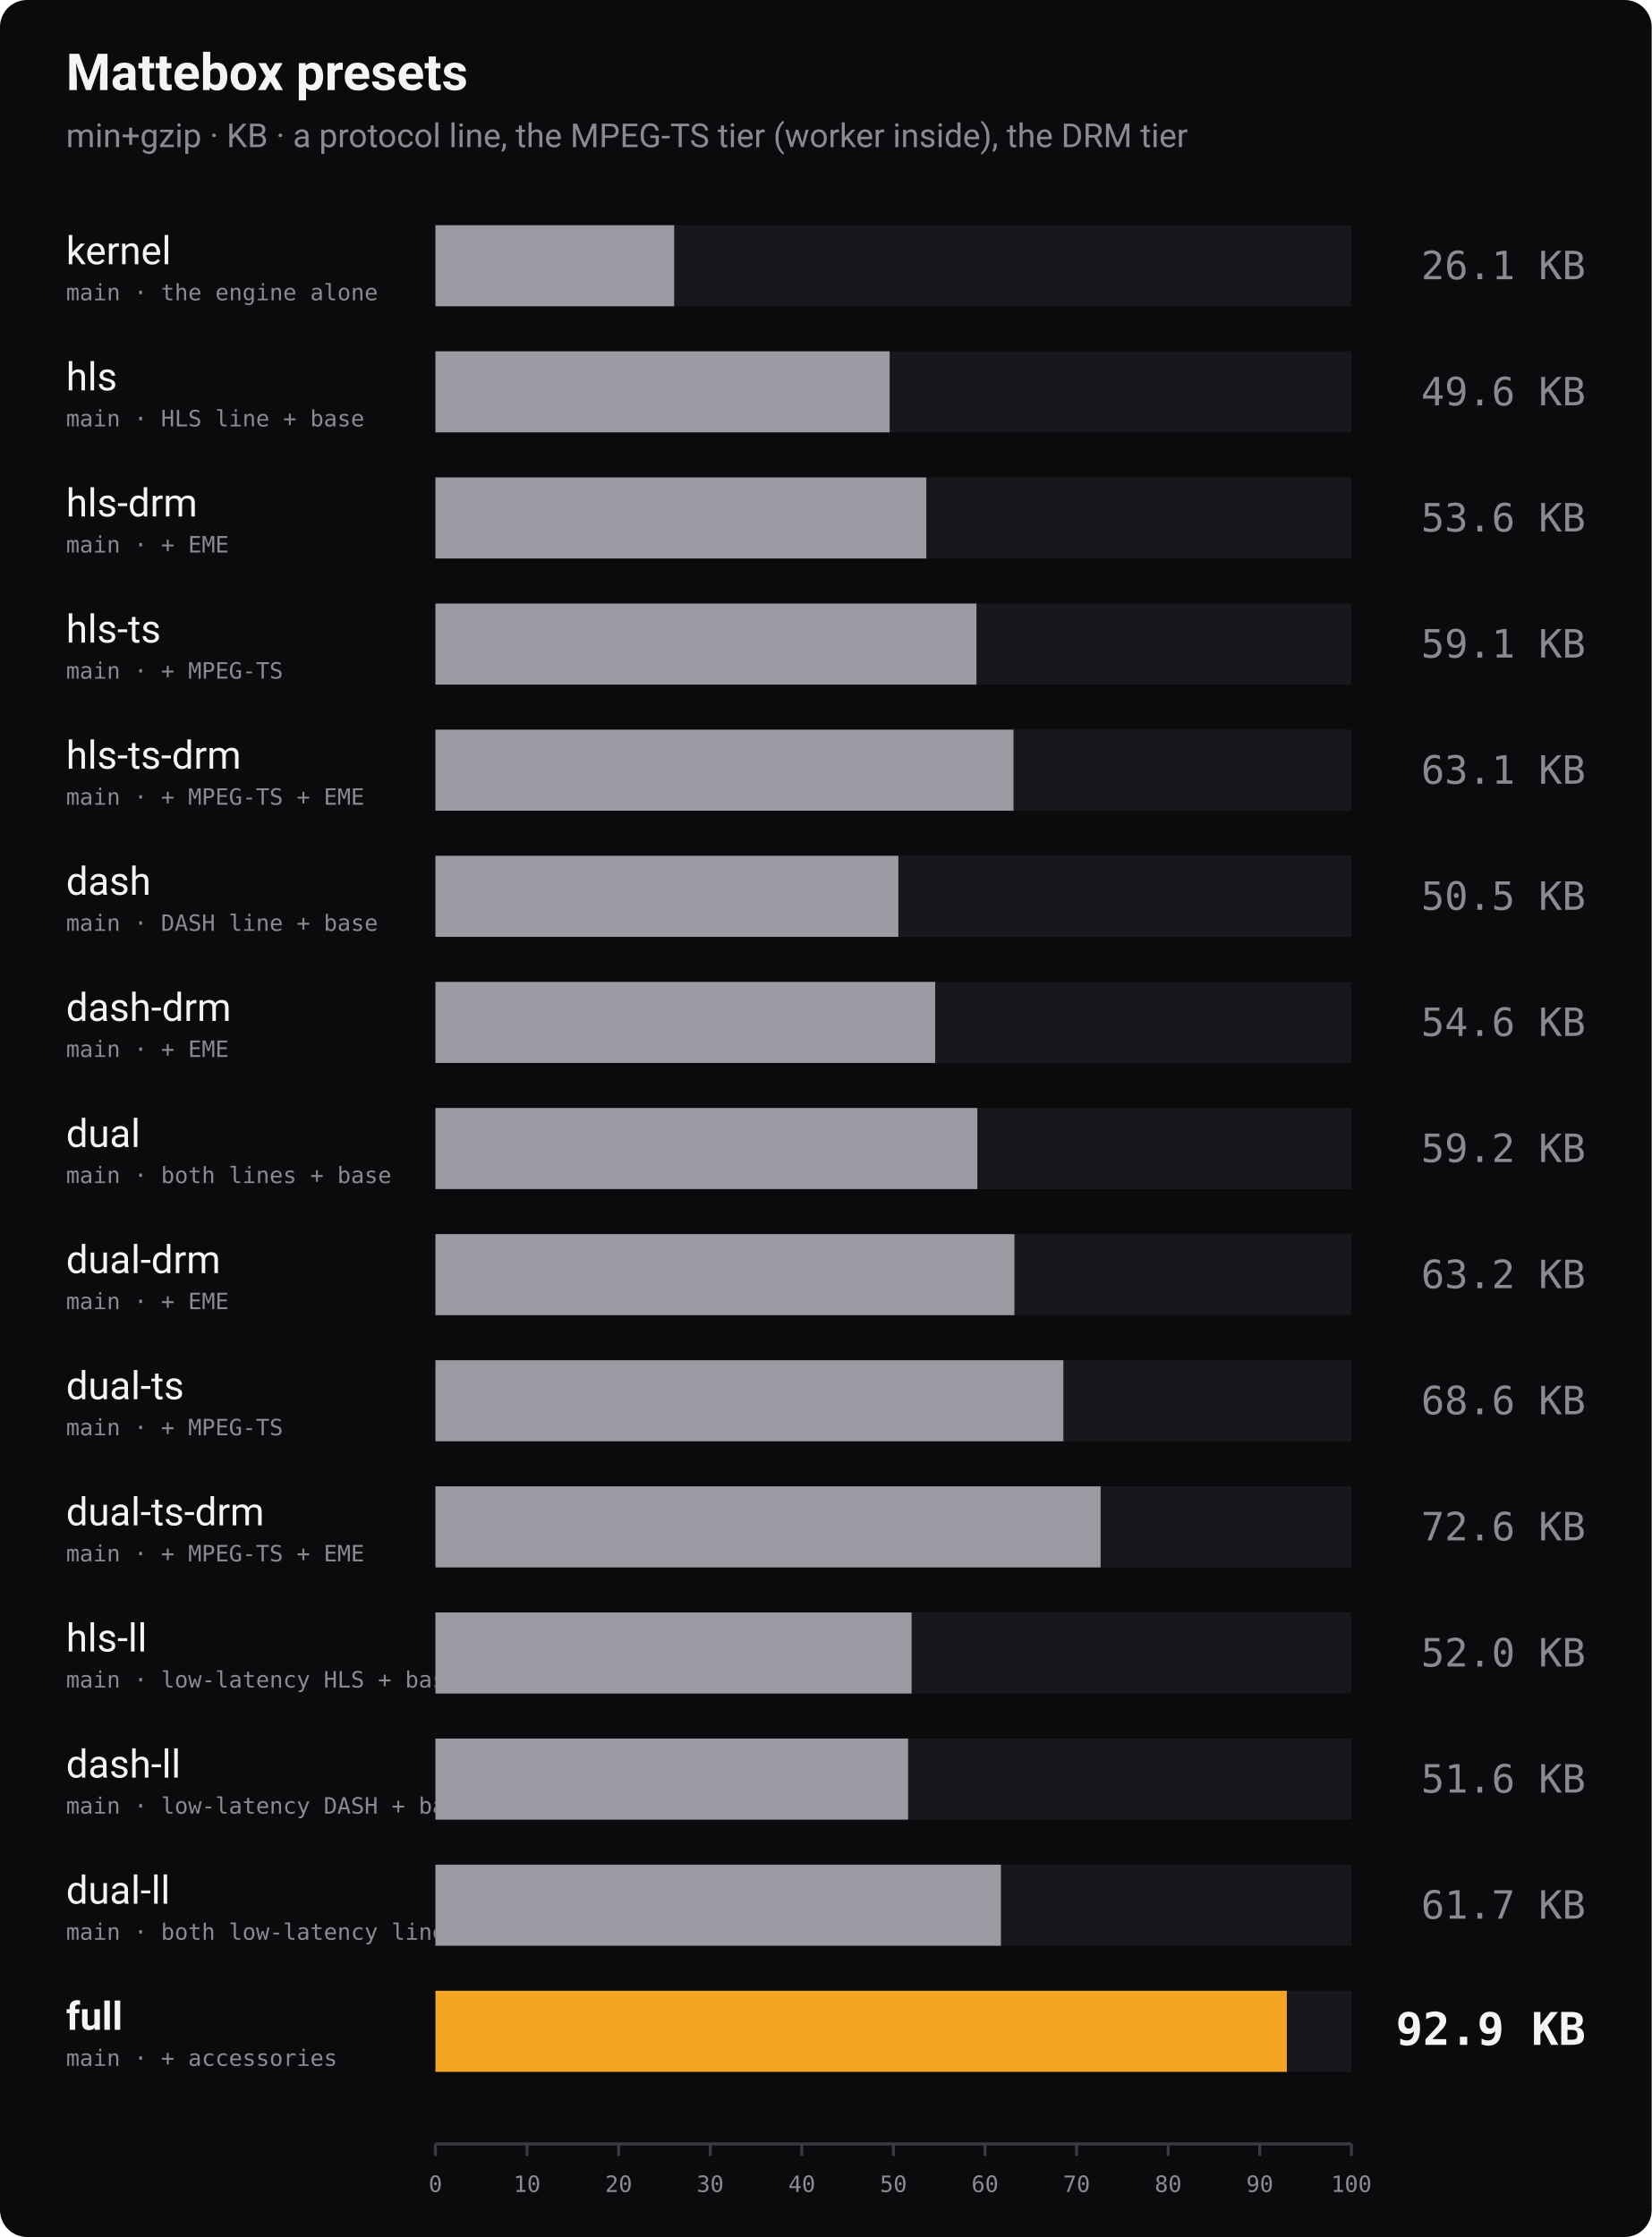
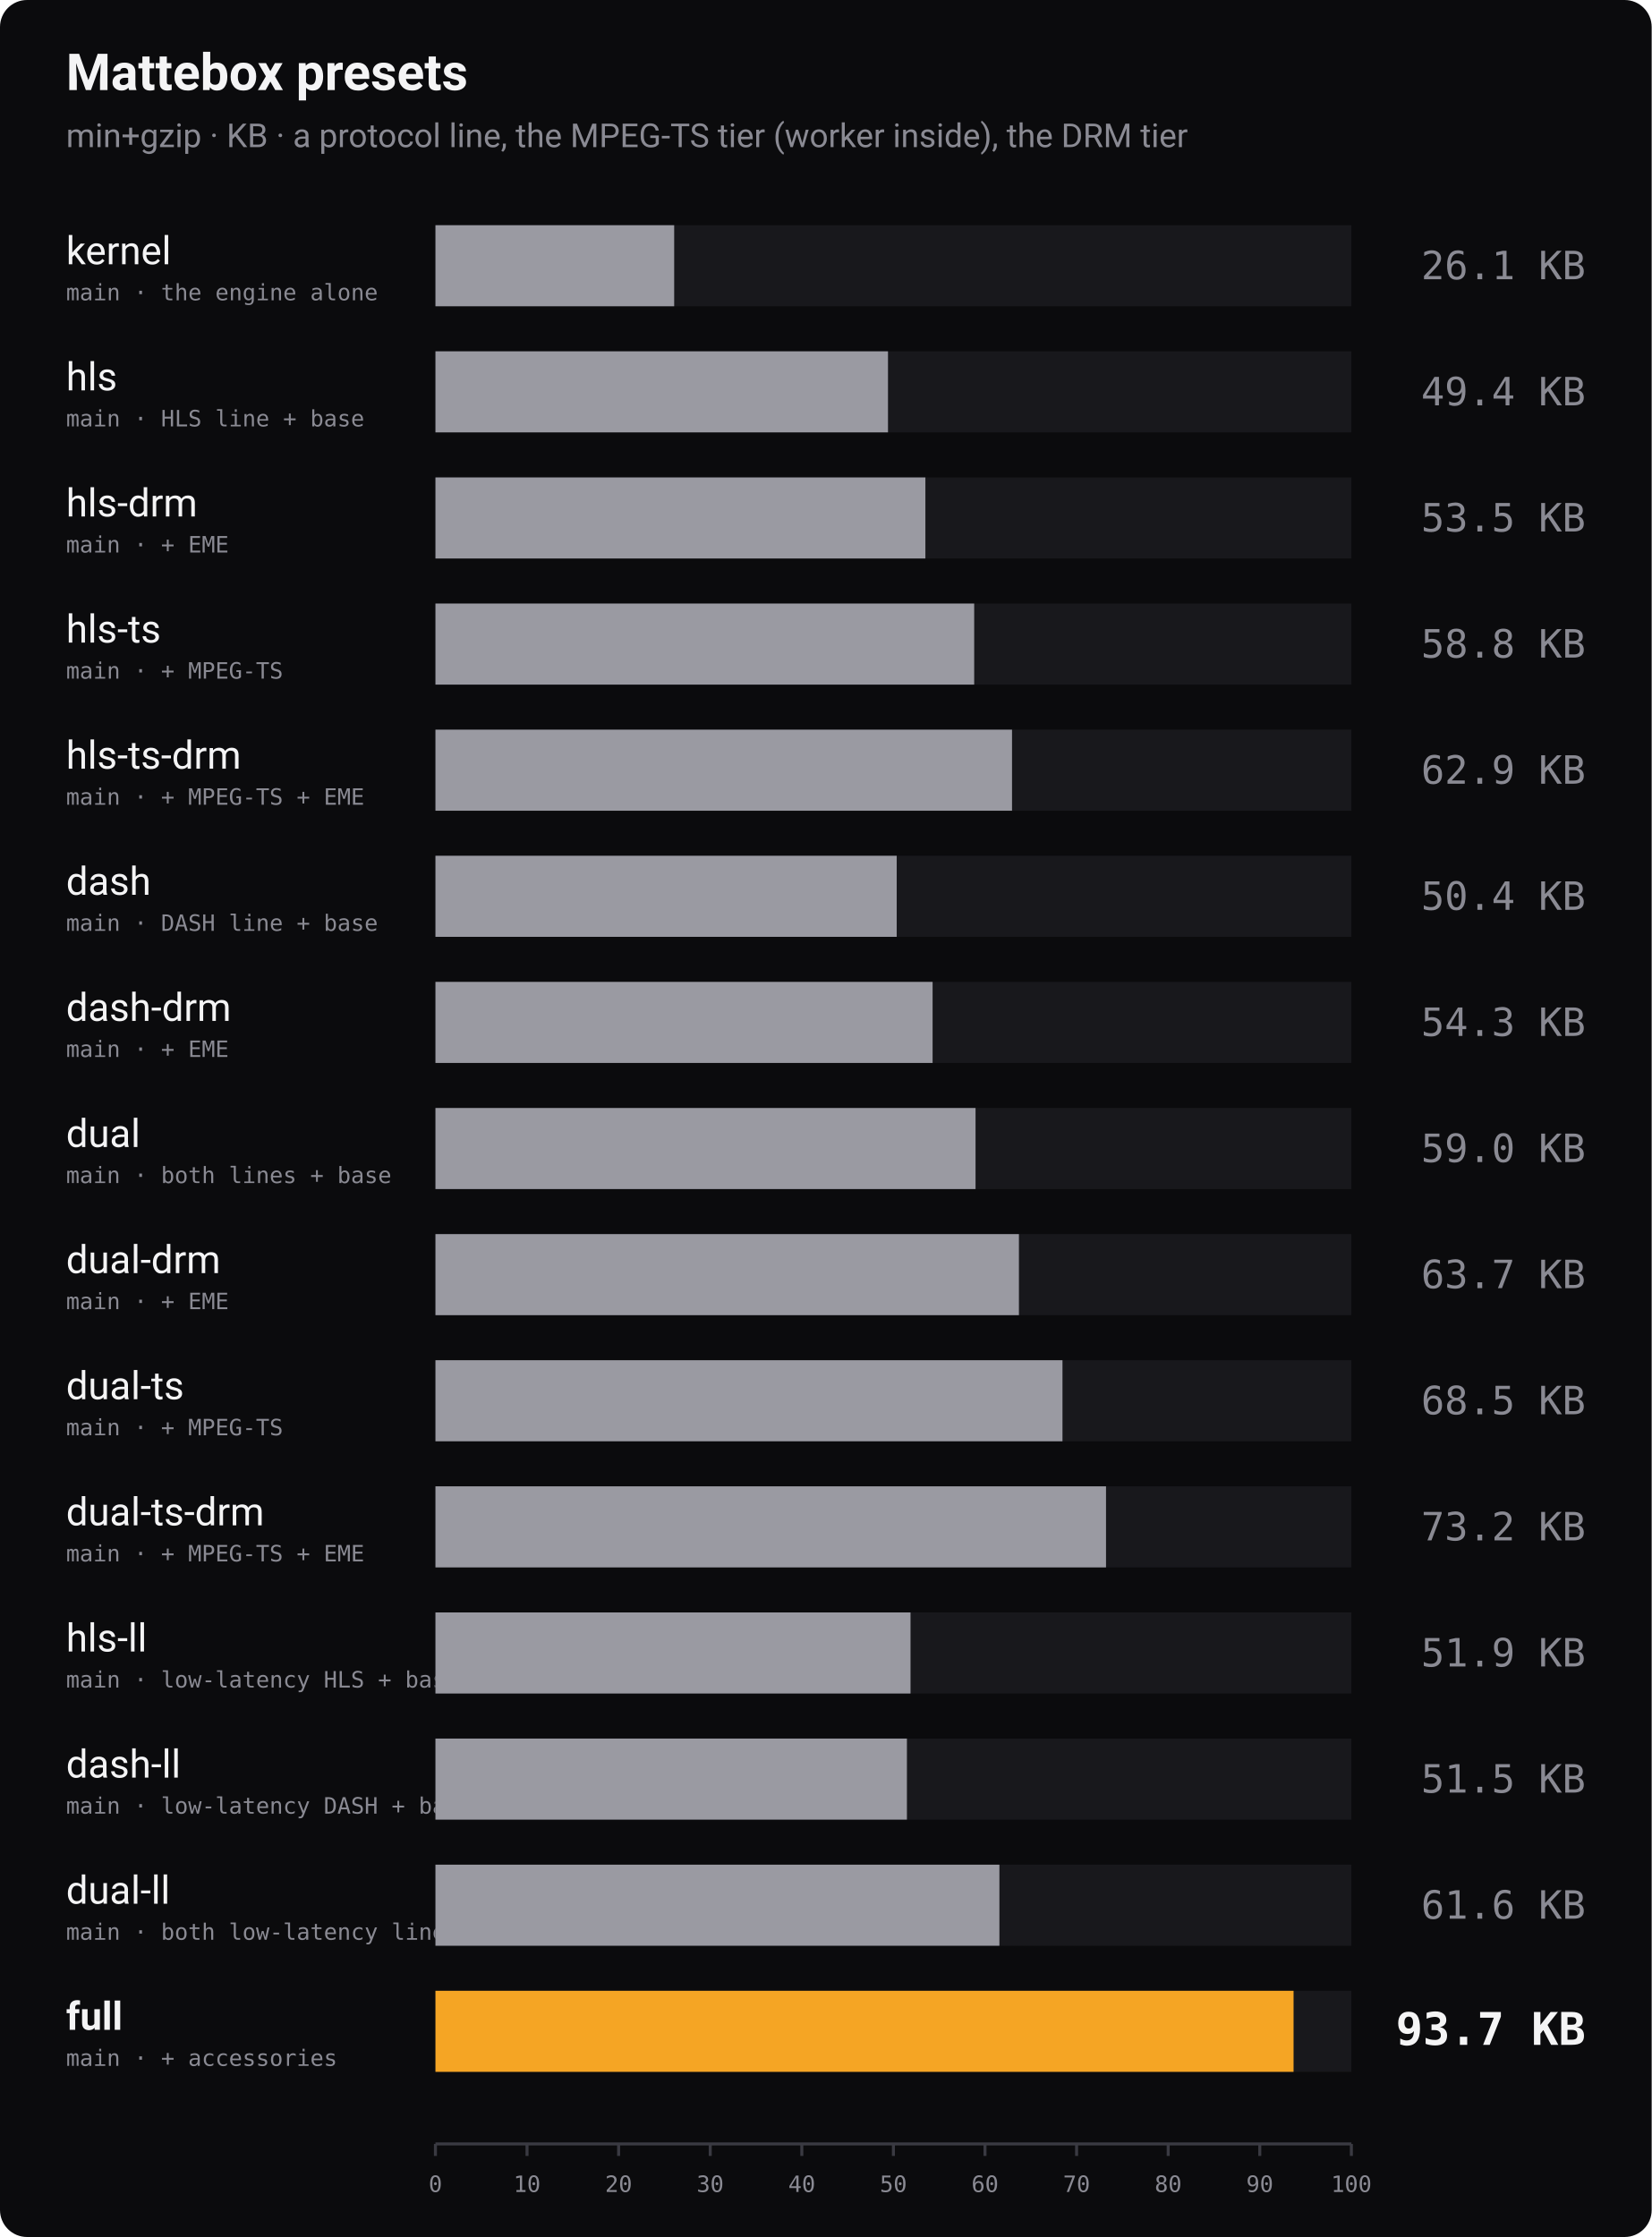
<svg xmlns="http://www.w3.org/2000/svg" width="1100" height="1490" viewBox="0 0 1100 1490" role="img" aria-label="Bundle size of every Mattebox preset, min+gzip">
  <rect width="1100" height="1490" rx="18" fill="#0b0b0d" />
  <text x="44" y="60" font-family="-apple-system, 'Segoe UI', Roboto, Helvetica, Arial, sans-serif" font-size="34" font-weight="700" fill="#f4f4f5">Mattebox presets</text>
  <text x="44" y="98" font-family="-apple-system, 'Segoe UI', Roboto, Helvetica, Arial, sans-serif" font-size="22" fill="#8a8a93">min+gzip · KB · a protocol line, the MPEG-TS tier (worker inside), the DRM tier</text>
  <text x="44" y="176" font-family="-apple-system, 'Segoe UI', Roboto, Helvetica, Arial, sans-serif" font-size="26" font-weight="400" fill="#f4f4f5">kernel</text>
  <text x="44" y="200" font-family="ui-monospace, 'SF Mono', Menlo, Consolas, monospace" font-size="15" fill="#8a8a93">main · the engine alone</text>
  <rect x="290" y="150" width="610" height="54" fill="#18181c" />
  <rect x="290" y="150" width="159.0" height="54" fill="#9a9aa2" />
  <text x="1056" y="186" text-anchor="end" font-family="ui-monospace, 'SF Mono', Menlo, Consolas, monospace" font-size="26" font-weight="400" fill="#8a8a93">26.1 KB</text>
  <text x="44" y="260" font-family="-apple-system, 'Segoe UI', Roboto, Helvetica, Arial, sans-serif" font-size="26" font-weight="400" fill="#f4f4f5">hls</text>
  <text x="44" y="284" font-family="ui-monospace, 'SF Mono', Menlo, Consolas, monospace" font-size="15" fill="#8a8a93">main · HLS line + base</text>
  <rect x="290" y="234" width="610" height="54" fill="#18181c" />
-   <rect x="290" y="234" width="302.5" height="54" fill="#9a9aa2" />
-   <text x="1056" y="270" text-anchor="end" font-family="ui-monospace, 'SF Mono', Menlo, Consolas, monospace" font-size="26" font-weight="400" fill="#8a8a93">49.6 KB</text>
+   <rect x="290" y="234" width="301.4" height="54" fill="#9a9aa2" />
+   <text x="1056" y="270" text-anchor="end" font-family="ui-monospace, 'SF Mono', Menlo, Consolas, monospace" font-size="26" font-weight="400" fill="#8a8a93">49.4 KB</text>
  <text x="44" y="344" font-family="-apple-system, 'Segoe UI', Roboto, Helvetica, Arial, sans-serif" font-size="26" font-weight="400" fill="#f4f4f5">hls-drm</text>
  <text x="44" y="368" font-family="ui-monospace, 'SF Mono', Menlo, Consolas, monospace" font-size="15" fill="#8a8a93">main · + EME</text>
  <rect x="290" y="318" width="610" height="54" fill="#18181c" />
-   <rect x="290" y="318" width="326.9" height="54" fill="#9a9aa2" />
-   <text x="1056" y="354" text-anchor="end" font-family="ui-monospace, 'SF Mono', Menlo, Consolas, monospace" font-size="26" font-weight="400" fill="#8a8a93">53.6 KB</text>
+   <rect x="290" y="318" width="326.3" height="54" fill="#9a9aa2" />
+   <text x="1056" y="354" text-anchor="end" font-family="ui-monospace, 'SF Mono', Menlo, Consolas, monospace" font-size="26" font-weight="400" fill="#8a8a93">53.5 KB</text>
  <text x="44" y="428" font-family="-apple-system, 'Segoe UI', Roboto, Helvetica, Arial, sans-serif" font-size="26" font-weight="400" fill="#f4f4f5">hls-ts</text>
  <text x="44" y="452" font-family="ui-monospace, 'SF Mono', Menlo, Consolas, monospace" font-size="15" fill="#8a8a93">main · + MPEG-TS</text>
  <rect x="290" y="402" width="610" height="54" fill="#18181c" />
-   <rect x="290" y="402" width="360.3" height="54" fill="#9a9aa2" />
-   <text x="1056" y="438" text-anchor="end" font-family="ui-monospace, 'SF Mono', Menlo, Consolas, monospace" font-size="26" font-weight="400" fill="#8a8a93">59.1 KB</text>
+   <rect x="290" y="402" width="358.8" height="54" fill="#9a9aa2" />
+   <text x="1056" y="438" text-anchor="end" font-family="ui-monospace, 'SF Mono', Menlo, Consolas, monospace" font-size="26" font-weight="400" fill="#8a8a93">58.8 KB</text>
  <text x="44" y="512" font-family="-apple-system, 'Segoe UI', Roboto, Helvetica, Arial, sans-serif" font-size="26" font-weight="400" fill="#f4f4f5">hls-ts-drm</text>
  <text x="44" y="536" font-family="ui-monospace, 'SF Mono', Menlo, Consolas, monospace" font-size="15" fill="#8a8a93">main · + MPEG-TS + EME</text>
  <rect x="290" y="486" width="610" height="54" fill="#18181c" />
-   <rect x="290" y="486" width="385.0" height="54" fill="#9a9aa2" />
-   <text x="1056" y="522" text-anchor="end" font-family="ui-monospace, 'SF Mono', Menlo, Consolas, monospace" font-size="26" font-weight="400" fill="#8a8a93">63.1 KB</text>
+   <rect x="290" y="486" width="384.0" height="54" fill="#9a9aa2" />
+   <text x="1056" y="522" text-anchor="end" font-family="ui-monospace, 'SF Mono', Menlo, Consolas, monospace" font-size="26" font-weight="400" fill="#8a8a93">62.9 KB</text>
  <text x="44" y="596" font-family="-apple-system, 'Segoe UI', Roboto, Helvetica, Arial, sans-serif" font-size="26" font-weight="400" fill="#f4f4f5">dash</text>
  <text x="44" y="620" font-family="ui-monospace, 'SF Mono', Menlo, Consolas, monospace" font-size="15" fill="#8a8a93">main · DASH line + base</text>
  <rect x="290" y="570" width="610" height="54" fill="#18181c" />
-   <rect x="290" y="570" width="308.3" height="54" fill="#9a9aa2" />
-   <text x="1056" y="606" text-anchor="end" font-family="ui-monospace, 'SF Mono', Menlo, Consolas, monospace" font-size="26" font-weight="400" fill="#8a8a93">50.5 KB</text>
+   <rect x="290" y="570" width="307.2" height="54" fill="#9a9aa2" />
+   <text x="1056" y="606" text-anchor="end" font-family="ui-monospace, 'SF Mono', Menlo, Consolas, monospace" font-size="26" font-weight="400" fill="#8a8a93">50.4 KB</text>
  <text x="44" y="680" font-family="-apple-system, 'Segoe UI', Roboto, Helvetica, Arial, sans-serif" font-size="26" font-weight="400" fill="#f4f4f5">dash-drm</text>
  <text x="44" y="704" font-family="ui-monospace, 'SF Mono', Menlo, Consolas, monospace" font-size="15" fill="#8a8a93">main · + EME</text>
  <rect x="290" y="654" width="610" height="54" fill="#18181c" />
-   <rect x="290" y="654" width="332.8" height="54" fill="#9a9aa2" />
-   <text x="1056" y="690" text-anchor="end" font-family="ui-monospace, 'SF Mono', Menlo, Consolas, monospace" font-size="26" font-weight="400" fill="#8a8a93">54.6 KB</text>
+   <rect x="290" y="654" width="331.1" height="54" fill="#9a9aa2" />
+   <text x="1056" y="690" text-anchor="end" font-family="ui-monospace, 'SF Mono', Menlo, Consolas, monospace" font-size="26" font-weight="400" fill="#8a8a93">54.3 KB</text>
  <text x="44" y="764" font-family="-apple-system, 'Segoe UI', Roboto, Helvetica, Arial, sans-serif" font-size="26" font-weight="400" fill="#f4f4f5">dual</text>
  <text x="44" y="788" font-family="ui-monospace, 'SF Mono', Menlo, Consolas, monospace" font-size="15" fill="#8a8a93">main · both lines + base</text>
  <rect x="290" y="738" width="610" height="54" fill="#18181c" />
-   <rect x="290" y="738" width="360.9" height="54" fill="#9a9aa2" />
-   <text x="1056" y="774" text-anchor="end" font-family="ui-monospace, 'SF Mono', Menlo, Consolas, monospace" font-size="26" font-weight="400" fill="#8a8a93">59.2 KB</text>
+   <rect x="290" y="738" width="359.7" height="54" fill="#9a9aa2" />
+   <text x="1056" y="774" text-anchor="end" font-family="ui-monospace, 'SF Mono', Menlo, Consolas, monospace" font-size="26" font-weight="400" fill="#8a8a93">59.0 KB</text>
  <text x="44" y="848" font-family="-apple-system, 'Segoe UI', Roboto, Helvetica, Arial, sans-serif" font-size="26" font-weight="400" fill="#f4f4f5">dual-drm</text>
  <text x="44" y="872" font-family="ui-monospace, 'SF Mono', Menlo, Consolas, monospace" font-size="15" fill="#8a8a93">main · + EME</text>
  <rect x="290" y="822" width="610" height="54" fill="#18181c" />
-   <rect x="290" y="822" width="385.6" height="54" fill="#9a9aa2" />
-   <text x="1056" y="858" text-anchor="end" font-family="ui-monospace, 'SF Mono', Menlo, Consolas, monospace" font-size="26" font-weight="400" fill="#8a8a93">63.2 KB</text>
+   <rect x="290" y="822" width="388.6" height="54" fill="#9a9aa2" />
+   <text x="1056" y="858" text-anchor="end" font-family="ui-monospace, 'SF Mono', Menlo, Consolas, monospace" font-size="26" font-weight="400" fill="#8a8a93">63.7 KB</text>
  <text x="44" y="932" font-family="-apple-system, 'Segoe UI', Roboto, Helvetica, Arial, sans-serif" font-size="26" font-weight="400" fill="#f4f4f5">dual-ts</text>
  <text x="44" y="956" font-family="ui-monospace, 'SF Mono', Menlo, Consolas, monospace" font-size="15" fill="#8a8a93">main · + MPEG-TS</text>
  <rect x="290" y="906" width="610" height="54" fill="#18181c" />
-   <rect x="290" y="906" width="418.2" height="54" fill="#9a9aa2" />
-   <text x="1056" y="942" text-anchor="end" font-family="ui-monospace, 'SF Mono', Menlo, Consolas, monospace" font-size="26" font-weight="400" fill="#8a8a93">68.6 KB</text>
+   <rect x="290" y="906" width="417.6" height="54" fill="#9a9aa2" />
+   <text x="1056" y="942" text-anchor="end" font-family="ui-monospace, 'SF Mono', Menlo, Consolas, monospace" font-size="26" font-weight="400" fill="#8a8a93">68.5 KB</text>
  <text x="44" y="1016" font-family="-apple-system, 'Segoe UI', Roboto, Helvetica, Arial, sans-serif" font-size="26" font-weight="400" fill="#f4f4f5">dual-ts-drm</text>
  <text x="44" y="1040" font-family="ui-monospace, 'SF Mono', Menlo, Consolas, monospace" font-size="15" fill="#8a8a93">main · + MPEG-TS + EME</text>
  <rect x="290" y="990" width="610" height="54" fill="#18181c" />
-   <rect x="290" y="990" width="443.0" height="54" fill="#9a9aa2" />
-   <text x="1056" y="1026" text-anchor="end" font-family="ui-monospace, 'SF Mono', Menlo, Consolas, monospace" font-size="26" font-weight="400" fill="#8a8a93">72.6 KB</text>
+   <rect x="290" y="990" width="446.6" height="54" fill="#9a9aa2" />
+   <text x="1056" y="1026" text-anchor="end" font-family="ui-monospace, 'SF Mono', Menlo, Consolas, monospace" font-size="26" font-weight="400" fill="#8a8a93">73.2 KB</text>
  <text x="44" y="1100" font-family="-apple-system, 'Segoe UI', Roboto, Helvetica, Arial, sans-serif" font-size="26" font-weight="400" fill="#f4f4f5">hls-ll</text>
  <text x="44" y="1124" font-family="ui-monospace, 'SF Mono', Menlo, Consolas, monospace" font-size="15" fill="#8a8a93">main · low-latency HLS + base</text>
  <rect x="290" y="1074" width="610" height="54" fill="#18181c" />
-   <rect x="290" y="1074" width="317.1" height="54" fill="#9a9aa2" />
-   <text x="1056" y="1110" text-anchor="end" font-family="ui-monospace, 'SF Mono', Menlo, Consolas, monospace" font-size="26" font-weight="400" fill="#8a8a93">52.0 KB</text>
+   <rect x="290" y="1074" width="316.4" height="54" fill="#9a9aa2" />
+   <text x="1056" y="1110" text-anchor="end" font-family="ui-monospace, 'SF Mono', Menlo, Consolas, monospace" font-size="26" font-weight="400" fill="#8a8a93">51.9 KB</text>
  <text x="44" y="1184" font-family="-apple-system, 'Segoe UI', Roboto, Helvetica, Arial, sans-serif" font-size="26" font-weight="400" fill="#f4f4f5">dash-ll</text>
  <text x="44" y="1208" font-family="ui-monospace, 'SF Mono', Menlo, Consolas, monospace" font-size="15" fill="#8a8a93">main · low-latency DASH + base</text>
  <rect x="290" y="1158" width="610" height="54" fill="#18181c" />
-   <rect x="290" y="1158" width="314.8" height="54" fill="#9a9aa2" />
-   <text x="1056" y="1194" text-anchor="end" font-family="ui-monospace, 'SF Mono', Menlo, Consolas, monospace" font-size="26" font-weight="400" fill="#8a8a93">51.6 KB</text>
+   <rect x="290" y="1158" width="314.0" height="54" fill="#9a9aa2" />
+   <text x="1056" y="1194" text-anchor="end" font-family="ui-monospace, 'SF Mono', Menlo, Consolas, monospace" font-size="26" font-weight="400" fill="#8a8a93">51.5 KB</text>
  <text x="44" y="1268" font-family="-apple-system, 'Segoe UI', Roboto, Helvetica, Arial, sans-serif" font-size="26" font-weight="400" fill="#f4f4f5">dual-ll</text>
  <text x="44" y="1292" font-family="ui-monospace, 'SF Mono', Menlo, Consolas, monospace" font-size="15" fill="#8a8a93">main · both low-latency lines + base</text>
  <rect x="290" y="1242" width="610" height="54" fill="#18181c" />
-   <rect x="290" y="1242" width="376.6" height="54" fill="#9a9aa2" />
-   <text x="1056" y="1278" text-anchor="end" font-family="ui-monospace, 'SF Mono', Menlo, Consolas, monospace" font-size="26" font-weight="400" fill="#8a8a93">61.7 KB</text>
+   <rect x="290" y="1242" width="375.6" height="54" fill="#9a9aa2" />
+   <text x="1056" y="1278" text-anchor="end" font-family="ui-monospace, 'SF Mono', Menlo, Consolas, monospace" font-size="26" font-weight="400" fill="#8a8a93">61.6 KB</text>
  <text x="44" y="1352" font-family="-apple-system, 'Segoe UI', Roboto, Helvetica, Arial, sans-serif" font-size="26" font-weight="700" fill="#f4f4f5">full</text>
  <text x="44" y="1376" font-family="ui-monospace, 'SF Mono', Menlo, Consolas, monospace" font-size="15" fill="#8a8a93">main · + accessories</text>
  <rect x="290" y="1326" width="610" height="54" fill="#18181c" />
-   <rect x="290" y="1326" width="567.0" height="54" fill="#f5a524" />
-   <text x="1056" y="1362" text-anchor="end" font-family="ui-monospace, 'SF Mono', Menlo, Consolas, monospace" font-size="30" font-weight="700" fill="#f4f4f5">92.9 KB</text>
+   <rect x="290" y="1326" width="571.5" height="54" fill="#f5a524" />
+   <text x="1056" y="1362" text-anchor="end" font-family="ui-monospace, 'SF Mono', Menlo, Consolas, monospace" font-size="30" font-weight="700" fill="#f4f4f5">93.7 KB</text>
  <line x1="290" y1="1428" x2="900" y2="1428" stroke="#3a3a42" stroke-width="2" />
  <line x1="290.0" y1="1428" x2="290.0" y2="1436" stroke="#3a3a42" stroke-width="2" />
  <text x="290.0" y="1460" text-anchor="middle" font-family="ui-monospace, 'SF Mono', Menlo, Consolas, monospace" font-size="15" fill="#8a8a93">0</text>
  <line x1="351.0" y1="1428" x2="351.0" y2="1436" stroke="#3a3a42" stroke-width="2" />
  <text x="351.0" y="1460" text-anchor="middle" font-family="ui-monospace, 'SF Mono', Menlo, Consolas, monospace" font-size="15" fill="#8a8a93">10</text>
  <line x1="412.0" y1="1428" x2="412.0" y2="1436" stroke="#3a3a42" stroke-width="2" />
  <text x="412.0" y="1460" text-anchor="middle" font-family="ui-monospace, 'SF Mono', Menlo, Consolas, monospace" font-size="15" fill="#8a8a93">20</text>
  <line x1="473.0" y1="1428" x2="473.0" y2="1436" stroke="#3a3a42" stroke-width="2" />
  <text x="473.0" y="1460" text-anchor="middle" font-family="ui-monospace, 'SF Mono', Menlo, Consolas, monospace" font-size="15" fill="#8a8a93">30</text>
  <line x1="534.0" y1="1428" x2="534.0" y2="1436" stroke="#3a3a42" stroke-width="2" />
  <text x="534.0" y="1460" text-anchor="middle" font-family="ui-monospace, 'SF Mono', Menlo, Consolas, monospace" font-size="15" fill="#8a8a93">40</text>
  <line x1="595.0" y1="1428" x2="595.0" y2="1436" stroke="#3a3a42" stroke-width="2" />
  <text x="595.0" y="1460" text-anchor="middle" font-family="ui-monospace, 'SF Mono', Menlo, Consolas, monospace" font-size="15" fill="#8a8a93">50</text>
  <line x1="656.0" y1="1428" x2="656.0" y2="1436" stroke="#3a3a42" stroke-width="2" />
  <text x="656.0" y="1460" text-anchor="middle" font-family="ui-monospace, 'SF Mono', Menlo, Consolas, monospace" font-size="15" fill="#8a8a93">60</text>
  <line x1="717.0" y1="1428" x2="717.0" y2="1436" stroke="#3a3a42" stroke-width="2" />
  <text x="717.0" y="1460" text-anchor="middle" font-family="ui-monospace, 'SF Mono', Menlo, Consolas, monospace" font-size="15" fill="#8a8a93">70</text>
  <line x1="778.0" y1="1428" x2="778.0" y2="1436" stroke="#3a3a42" stroke-width="2" />
  <text x="778.0" y="1460" text-anchor="middle" font-family="ui-monospace, 'SF Mono', Menlo, Consolas, monospace" font-size="15" fill="#8a8a93">80</text>
  <line x1="839.0" y1="1428" x2="839.0" y2="1436" stroke="#3a3a42" stroke-width="2" />
  <text x="839.0" y="1460" text-anchor="middle" font-family="ui-monospace, 'SF Mono', Menlo, Consolas, monospace" font-size="15" fill="#8a8a93">90</text>
  <line x1="900.0" y1="1428" x2="900.0" y2="1436" stroke="#3a3a42" stroke-width="2" />
  <text x="900.0" y="1460" text-anchor="middle" font-family="ui-monospace, 'SF Mono', Menlo, Consolas, monospace" font-size="15" fill="#8a8a93">100</text>
</svg>
